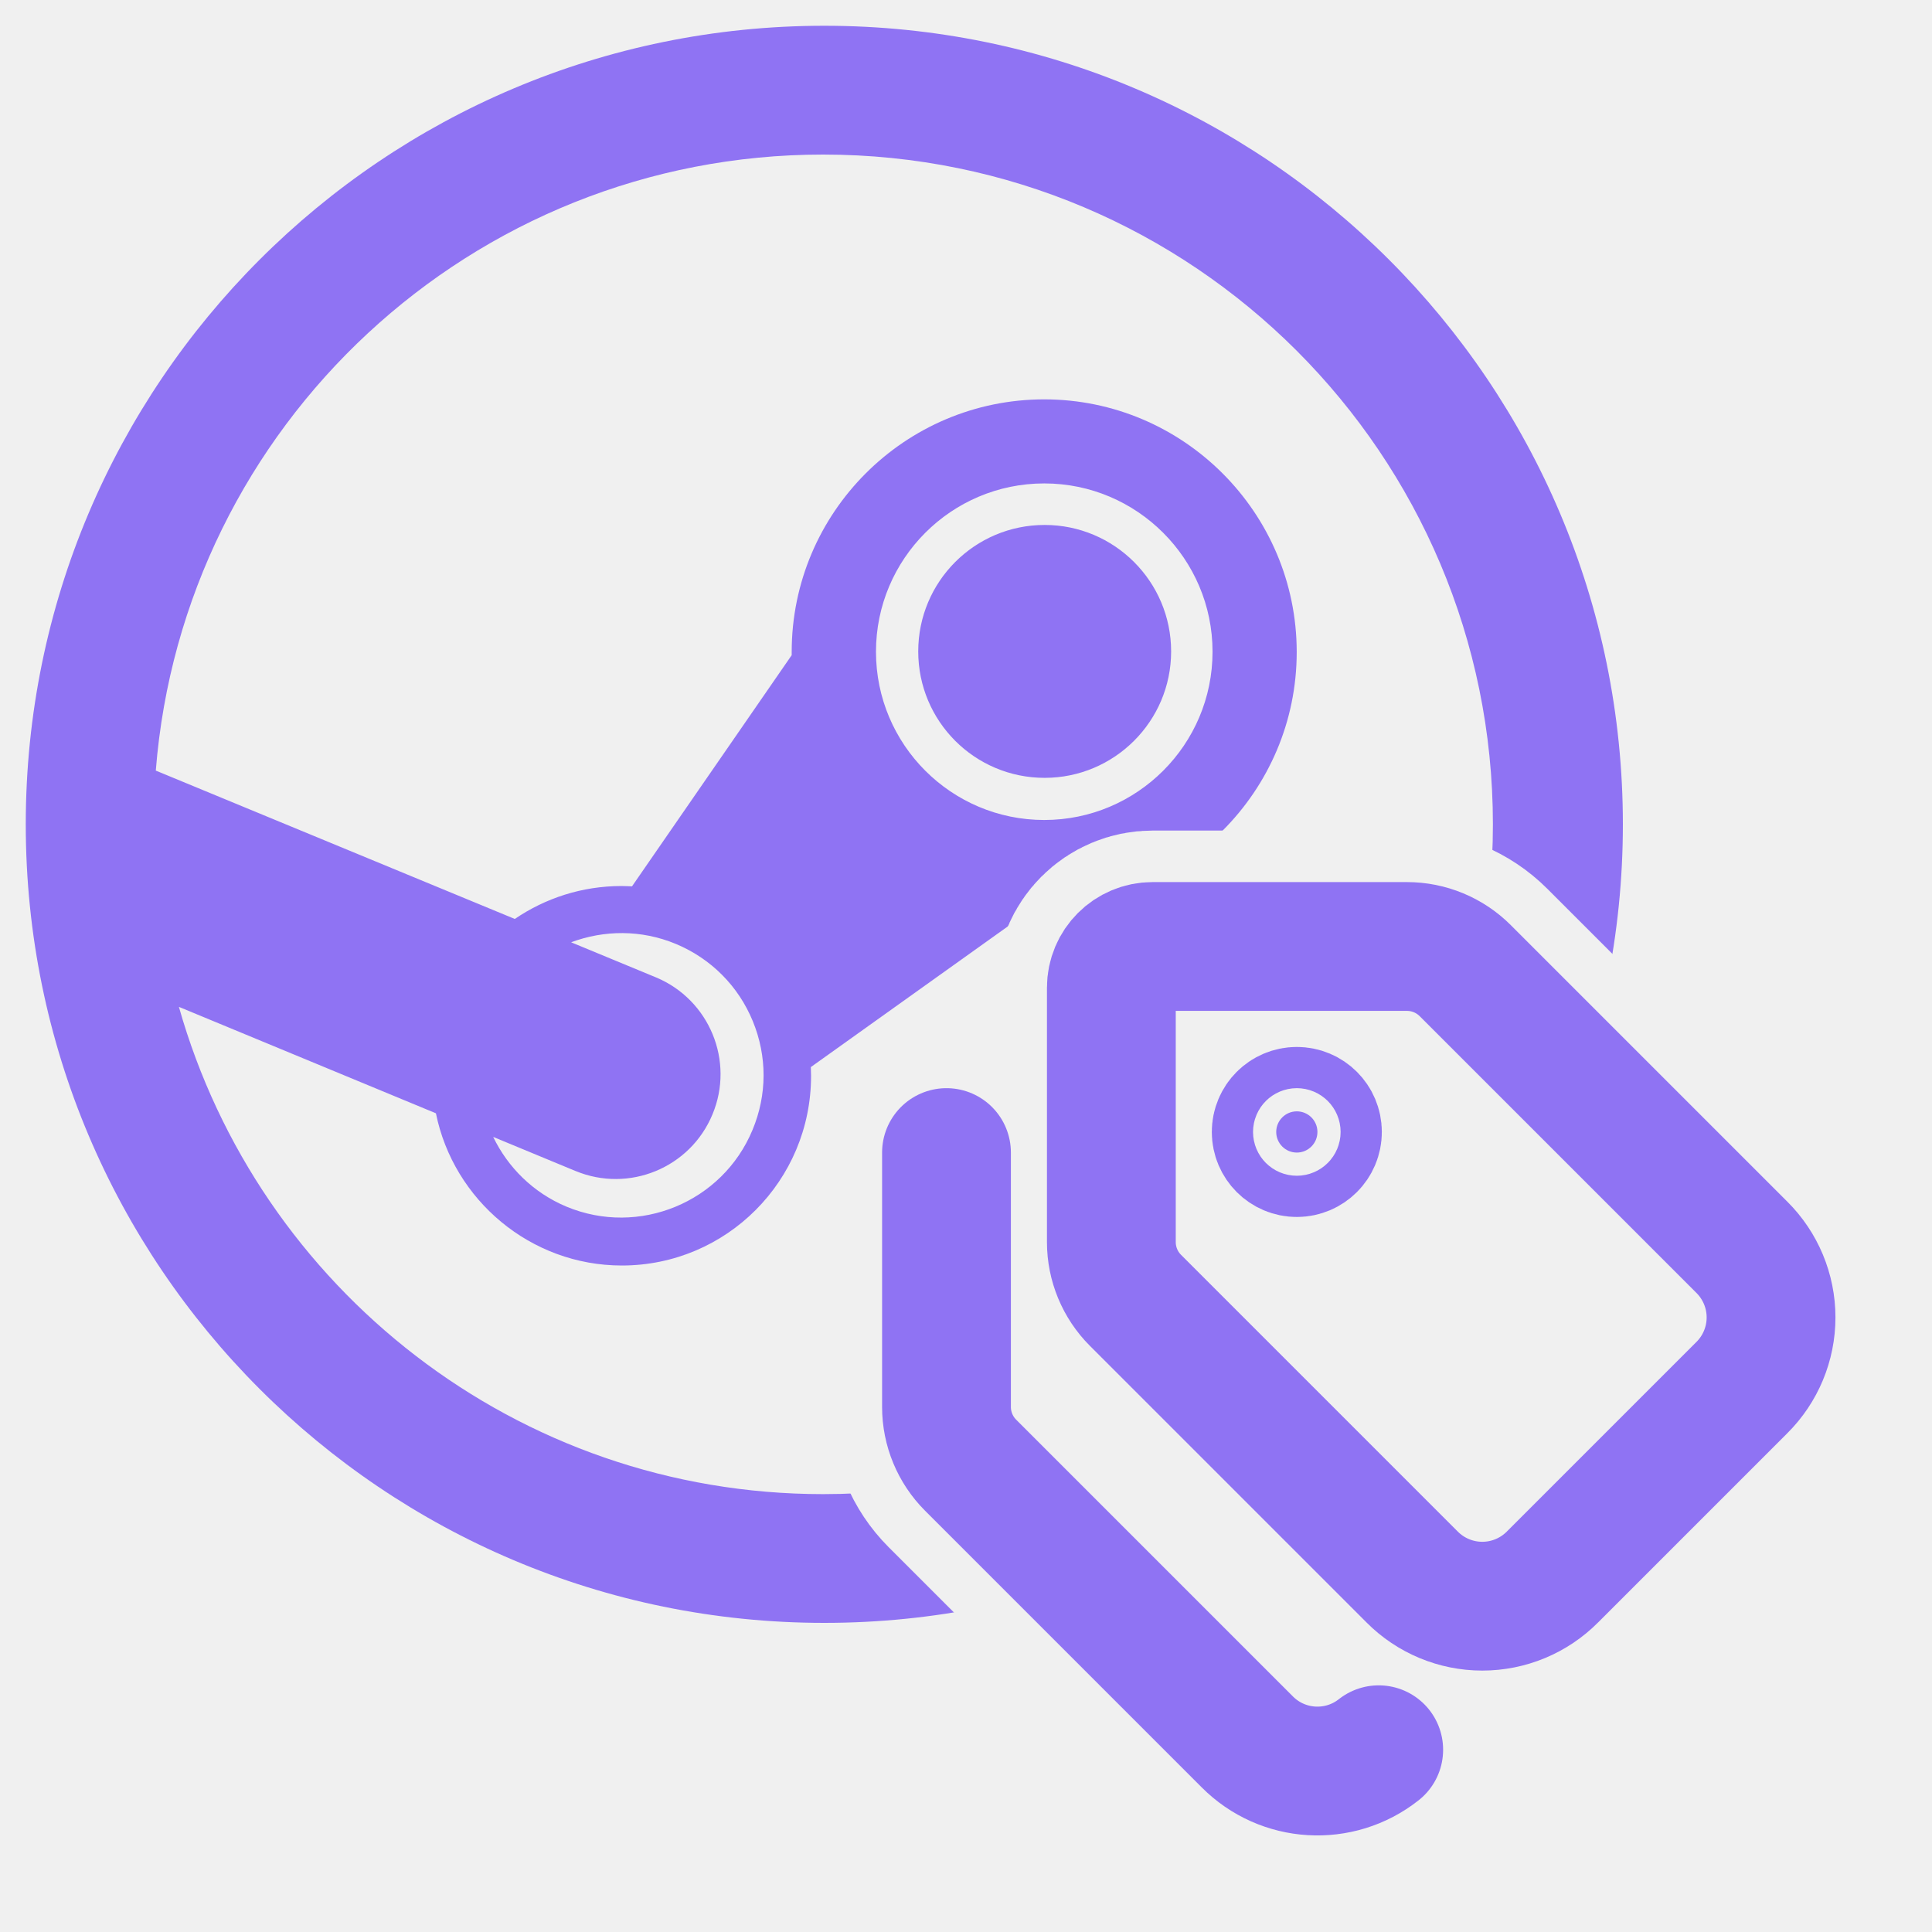
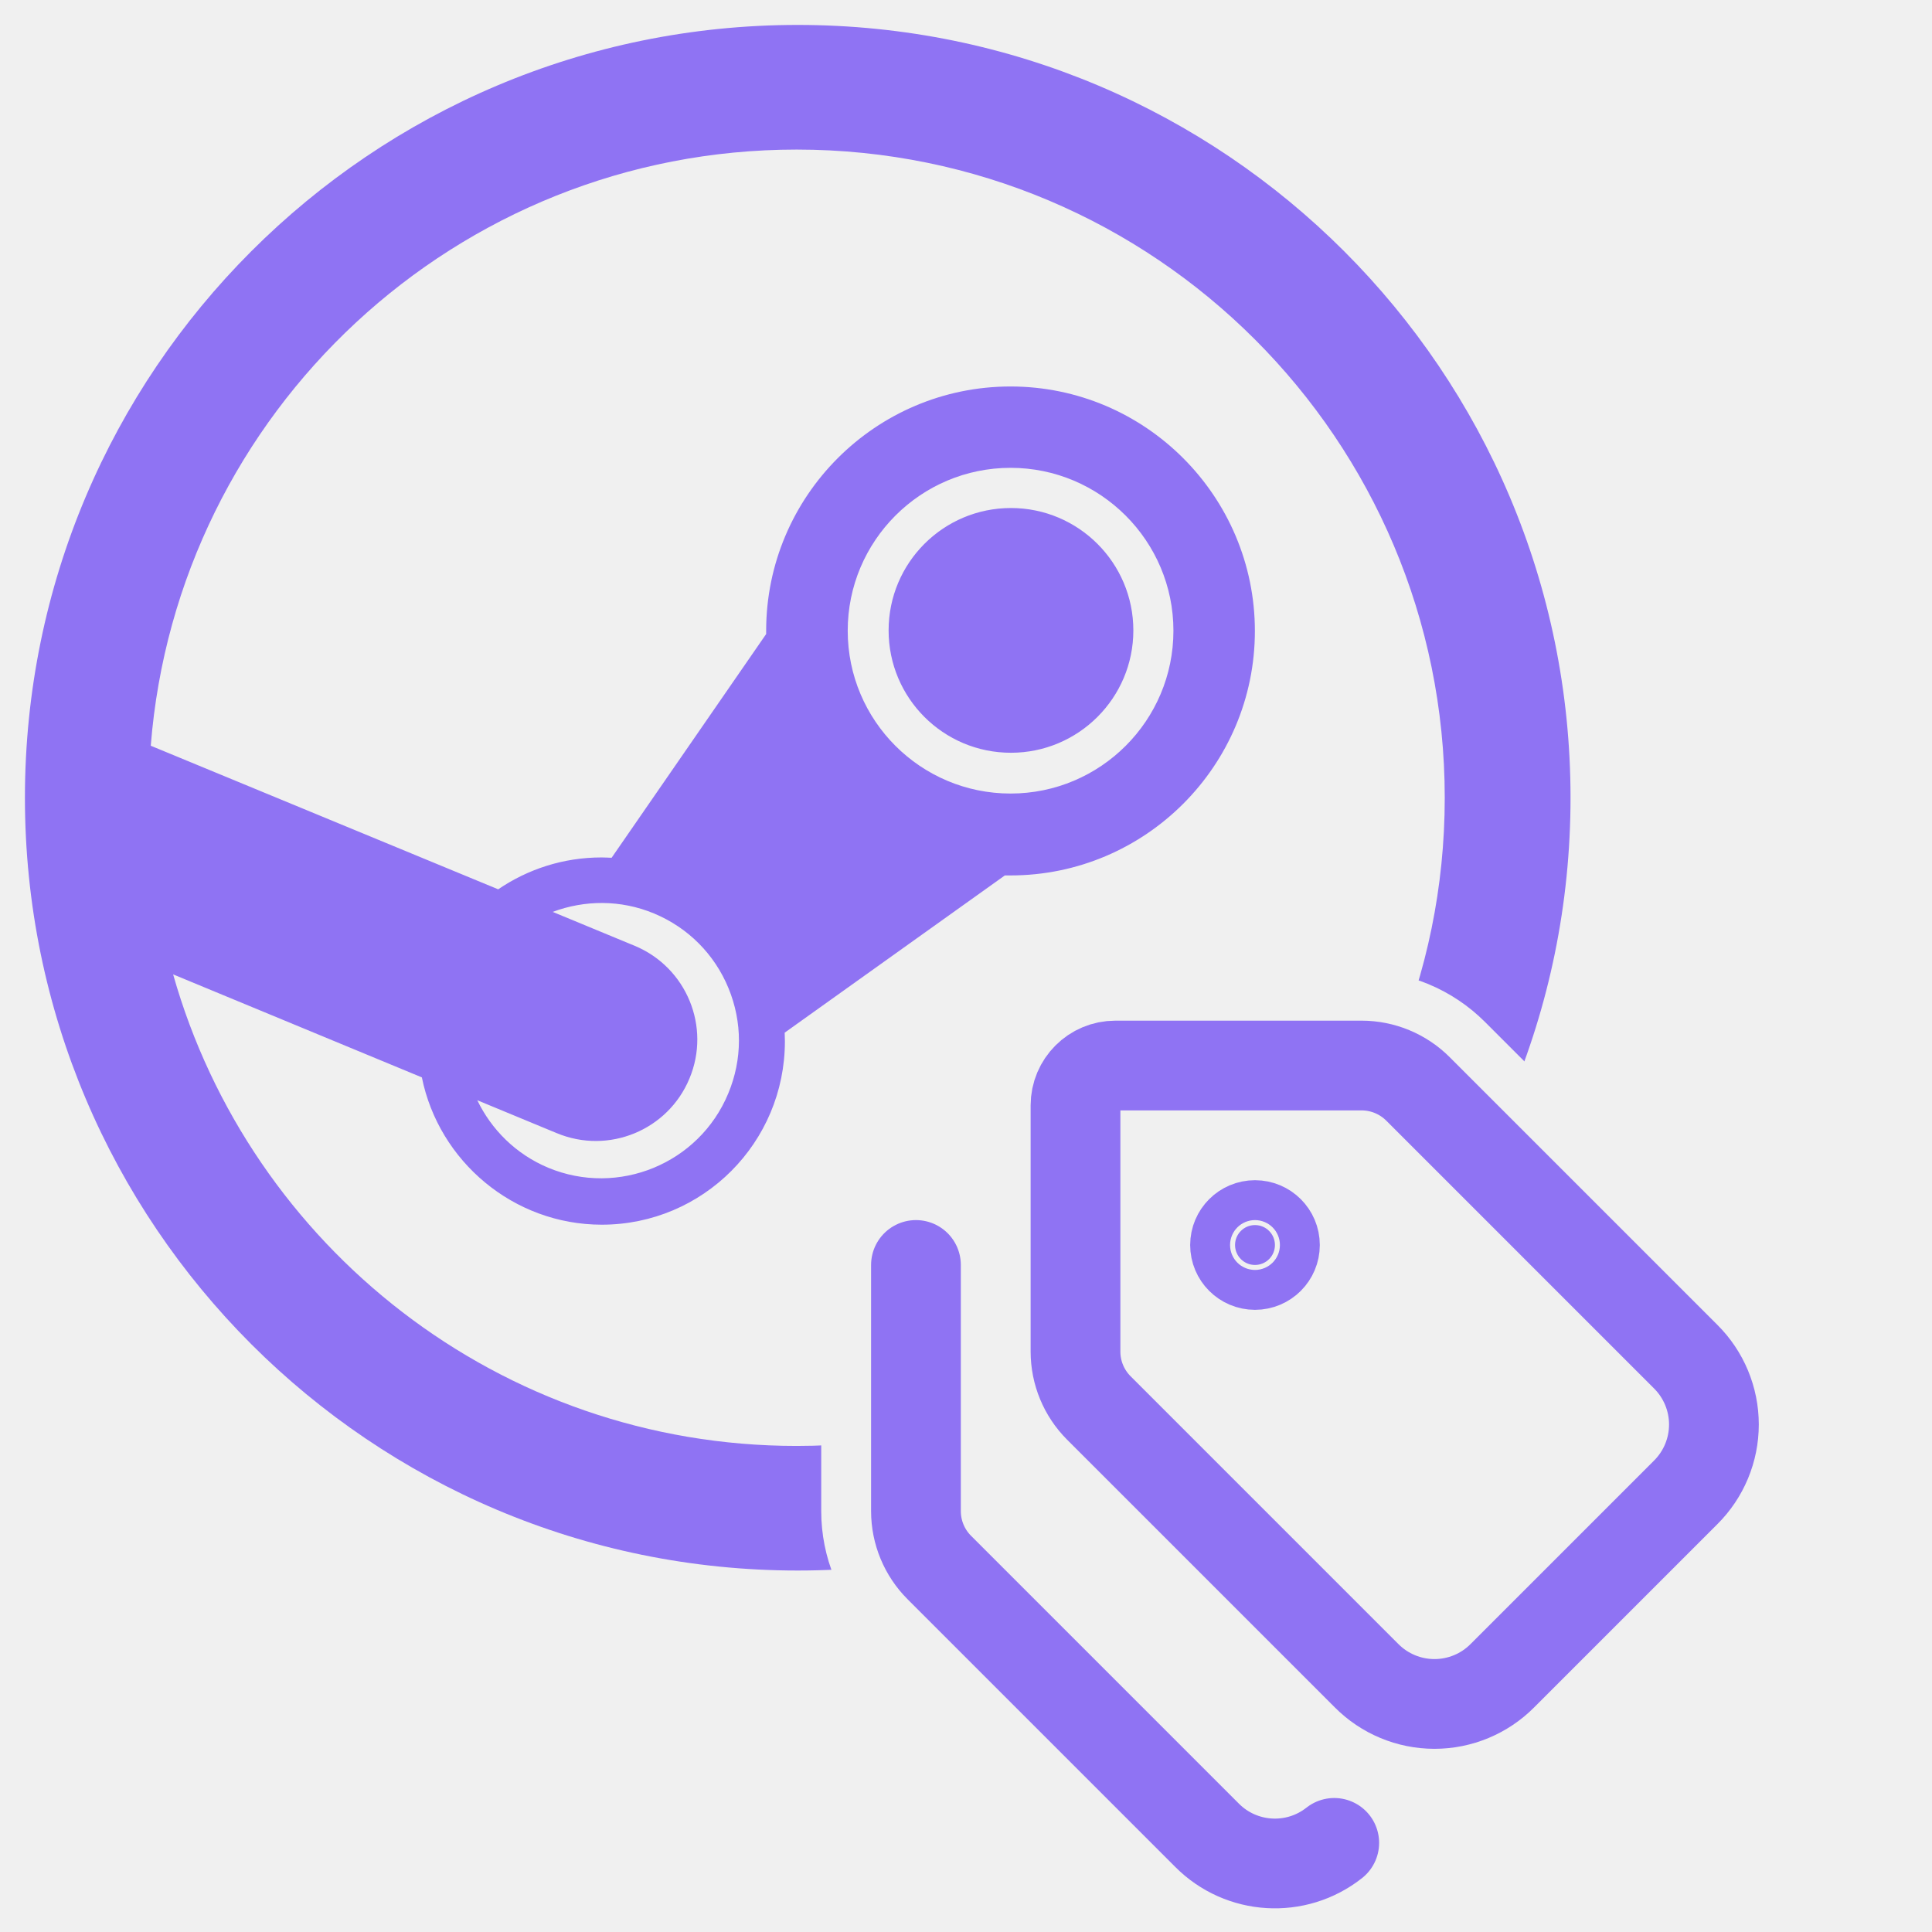
- <svg xmlns="http://www.w3.org/2000/svg" width="300" height="300" viewBox="0 0 300 300">
-   <mask id="sar-mark-cut" maskUnits="userSpaceOnUse" x="0" y="0" width="300" height="300">
-     <rect width="300" height="300" fill="#fff" />
+ <svg xmlns="http://www.w3.org/2000/svg" width="310" height="310" viewBox="0 0 310 310">
+   <mask id="sar-mark-cut" maskUnits="userSpaceOnUse" x="0" y="0" width="310" height="310">
+     <rect width="310" height="310" fill="#fff" />
    <path transform="translate(24 24) scale(8.667)" fill="#000" d="M11.979 0C5.678 0 .511 4.86.022 11.037l6.432 2.658c.545-.371 1.203-.59 1.912-.59.063 0 .125.004.188.006l2.861-4.142V8.91c0-2.495 2.028-4.524 4.524-4.524 2.494 0 4.524 2.031 4.524 4.527s-2.03 4.525-4.524 4.525h-.105l-4.076 2.911c0 .052.004.105.004.159 0 1.875-1.515 3.396-3.39 3.396-1.635 0-3.016-1.173-3.331-2.727L.436 15.27C1.862 20.307 6.486 24 11.979 24c6.627 0 11.999-5.373 11.999-12S18.605 0 11.979 0zM7.54 18.21l-1.473-.61c.262.543.714.999 1.314 1.25 1.297.539 2.793-.076 3.332-1.375.263-.63.264-1.319.005-1.949s-.75-1.121-1.377-1.383c-.624-.26-1.29-.249-1.878-.03l1.523.63c.956.4 1.409 1.5 1.009 2.455-.397.957-1.497 1.41-2.454 1.012H7.54zm11.415-9.303c0-1.662-1.353-3.015-3.015-3.015-1.665 0-3.015 1.353-3.015 3.015 0 1.665 1.35 3.015 3.015 3.015 1.663 0 3.015-1.35 3.015-3.015zm-5.273-.005c0-1.252 1.013-2.266 2.265-2.266 1.249 0 2.266 1.014 2.266 2.266 0 1.251-1.017 2.265-2.266 2.265-1.253 0-2.265-1.014-2.265-2.265z" />
-     <g transform="translate(134.17 134.17) scale(6.4)">
-       <path d="M13.172 2a2 2 0 0 1 1.414.586l6.71 6.71a2.4 2.4 0 0 1 0 3.408l-4.592 4.592a2.4 2.4 0 0 1-3.408 0l-6.71-6.71A2 2 0 0 1 6 9.172V3a1 1 0 0 1 1-1z" fill="#000" stroke="#000" stroke-width="5.625" stroke-linejoin="round" />
-       <path d="M2 7v6.172a2 2 0 0 0 .586 1.414l6.71 6.71a2.4 2.4 0 0 0 3.191.193L13 14L8 8Z" fill="#000" stroke="#000" stroke-width="5.625" stroke-linejoin="round" stroke-linecap="round" />
+     <g transform="translate(134.17 158.17) scale(6.4)">
+       <path d="M13.172 2a2 2 0 0 1 1.414.586l6.71 6.71a2.4 2.4 0 0 1 0 3.408l-4.592 4.592a2.4 2.4 0 0 1-3.408 0l-6.71-6.71A2 2 0 0 1 6 9.172V3a1 1 0 0 1 1-1z" fill="#000" stroke="#000" stroke-width="4.75" stroke-linejoin="round" />
+       <path d="M2 7v6.172a2 2 0 0 0 .586 1.414l6.71 6.71a2.4 2.4 0 0 0 3.191.193L13 14L8 8Z" fill="#000" stroke="#000" stroke-width="4.75" stroke-linejoin="round" stroke-linecap="round" />
    </g>
  </mask>
  <circle cx="128" cy="128" r="124" fill="#8f73f3" mask="url(#sar-mark-cut)" />
-   <g transform="translate(134.17 134.17) scale(6.4)">
-     <g fill="none" stroke="#8f73f3" stroke-width="3.125" stroke-linecap="round" stroke-linejoin="round">
+   <g transform="translate(134.17 158.17) scale(6.4)">
+     <g fill="none" stroke="#8f73f3" stroke-width="2.25" stroke-linecap="round" stroke-linejoin="round">
      <path d="M13.172 2a2 2 0 0 1 1.414.586l6.71 6.71a2.4 2.4 0 0 1 0 3.408l-4.592 4.592a2.4 2.4 0 0 1-3.408 0l-6.71-6.71A2 2 0 0 1 6 9.172V3a1 1 0 0 1 1-1z" />
      <path d="M2 7v6.172a2 2 0 0 0 .586 1.414l6.71 6.71a2.4 2.4 0 0 0 3.191.193" />
      <circle cx="10.5" cy="6.5" r=".5" fill="#8f73f3" />
    </g>
  </g>
</svg>
